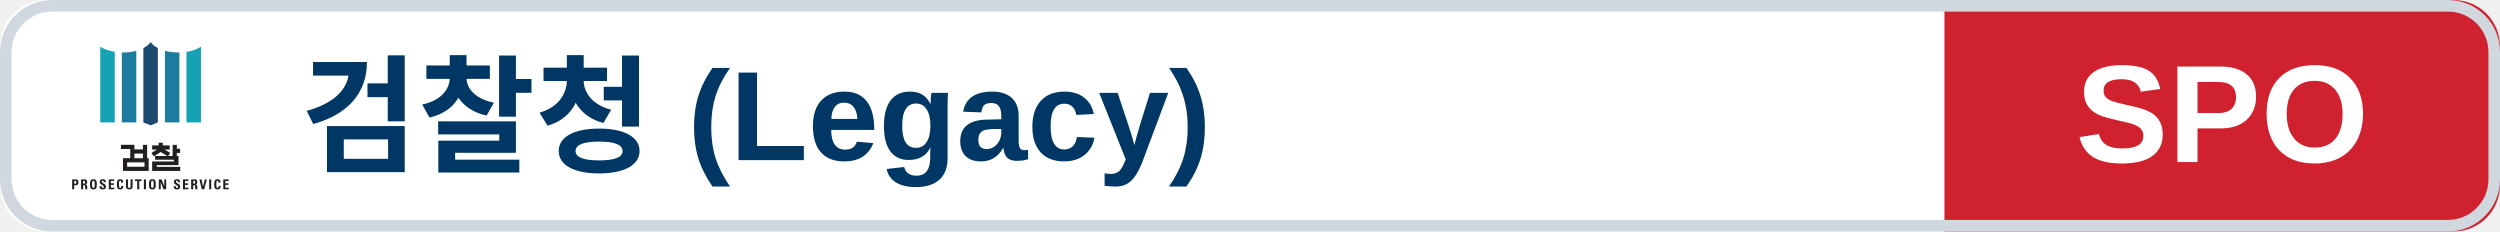
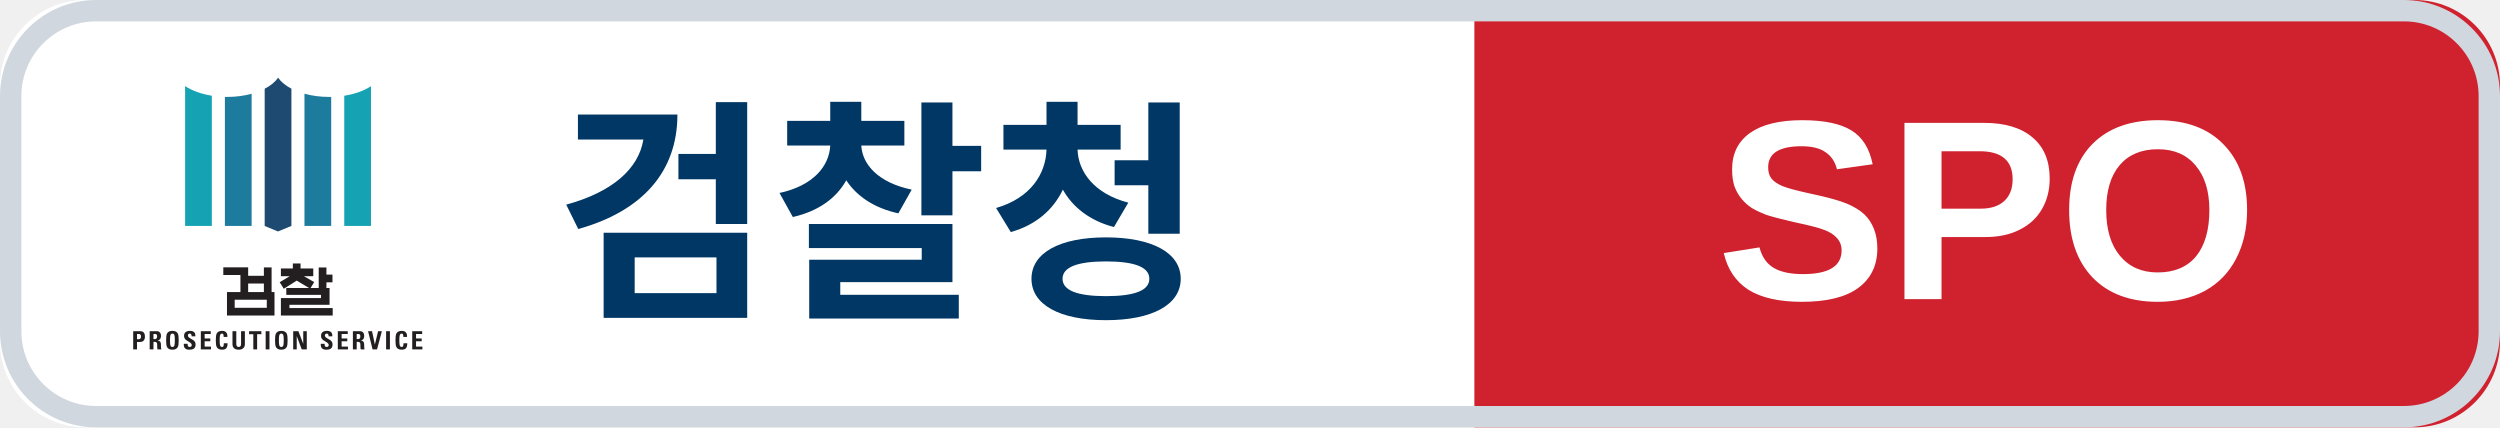
- <svg xmlns="http://www.w3.org/2000/svg" width="216.0" height="20" viewBox="0 0 216.0 20" role="img" aria-label="검찰청 (Legacy) SPO">
+ <svg xmlns="http://www.w3.org/2000/svg" width="117.0" height="20" viewBox="0 0 117.0 20" role="img" aria-label="검찰청 SPO">
  <defs>
    <clipPath id="badge-shape">
-       <rect width="216.0" height="20" rx="4" />
+       <rect width="117.0" height="20" rx="4" />
    </clipPath>
  </defs>
  <g clip-path="url(#badge-shape)">
-     <rect width="216.0" height="20" rx="4" fill="#ffffff" />
-     <path d="M168.0 0h48v20h-48z" fill="#cf222e" />
+     <rect width="117.0" height="20" rx="4" fill="#ffffff" />
+     <path d="M69.0 0h48v20h-48z" fill="#cf222e" />
  </g>
-   <rect x="0.5" y="0.5" width="215.0" height="19" rx="4" fill="none" stroke="#d0d7de" />
+   <rect x="0.5" y="0.5" width="116.0" height="19" rx="4" fill="none" stroke="#d0d7de" />
  <g transform="translate(6.000 3.000) scale(0.046667)">
    <path d="M958.823 448.355v143.184h29.407V437.851c-7.535 4.953-17.738 8.66-29.407 10.504" style="fill:#15a3b4;fill-rule:nonzero;stroke:none" transform="translate(-657.5 -377.028)scale(.9117)" />
    <path d="M942.128 449.649c-9.748 0-18.942-1.275-27.07-3.52v145.41h29.41V449.61c-.78.02-1.556.039-2.34.039" style="fill:#1d7c9e;fill-rule:nonzero;stroke:none" transform="translate(-657.5 -377.028)scale(.9117)" />
    <path d="M783.77 437.732v153.807h29.405V448.326c-11.685-1.863-21.892-5.608-29.406-10.594" style="fill:#15a3b4;fill-rule:nonzero;stroke:none" transform="translate(-657.5 -377.028)scale(.9117)" />
    <path d="M886.068 428.452c-3.173 4.67-8.262 8.836-14.77 12.208v150.927l14.613 6.057 14.788-6.105V440.573c-6.428-3.357-11.482-7.489-14.631-12.121" style="fill:#1e4a71;fill-rule:nonzero;stroke:none" transform="translate(-657.5 -377.028)scale(.9117)" />
    <path d="M830.044 449.649c-.842 0-1.683-.02-2.514-.039V591.54h29.408V446.172c-8.087 2.21-17.217 3.477-26.894 3.477" style="fill:#1d7c9e;fill-rule:nonzero;stroke:none" transform="translate(-657.5 -377.028)scale(.9117)" />
    <path d="M878.91 637.158h-8.48v9.28H853.11v-9.372h-27.326v8.493h18.832l.02 18.723h-14.808v25.807H882.1v-25.807h-3.19zm-25.8 17.768h17.321v9.356H853.11zm-14.798 26.675v-8.85h35.307v8.85zM898.562 681.888v-3.563h44.097v-18.528h-3.443v-6.238h6.649v-8.486h-6.65v-7.8h-8.483v22.524h-8.911l3.907-6.49-11.31-6.468h10.325v-8.493h-13.976v-5.5h-8.493v5.5H889.14v8.493h9.726l-11.063 6.62 4.522 7.199 14.239-8.97 13.45 8.11h-24.95v7.553h38.17v3.528H889.14v19.268h56.989v-8.259zM726.67 727.37v-20.06h7.553q5.337 0 5.335 6.001 0 5.89-5.584 5.89h-3.111v8.168zm4.194-16.975v5.724h2.332q.918 0 1.527-.862.586-.778.585-1.833.001-3.03-2.333-3.029zM748.975 719.062v8.307h-4.196V707.31h7.752q2.197 0 3.444 1.369 1.252 1.369 1.252 3.91 0 4.331-3.723 4.944 3.641.445 3.64 3.946 0 4.89.472 5.89h-4.112q-.36-.778-.416-1.918-.027-.221-.028-1.971 0-2.418-.277-3.112c-.39-.871-1.295-1.306-2.724-1.306zm0-8.668v5.585h1.86q1.14-.001 1.696-1.001.446-.779.446-1.945-.001-2.639-2.141-2.639zM769.813 727.701q-4.612.001-6.055-3.223-.863-1.915-.862-7.138-.001-5.252.862-7.168 1.442-3.195 6.055-3.196 4.612.001 6.057 3.196.859 1.916.86 7.168-.001 5.223-.86 7.138-1.445 3.224-6.057 3.223m0-3q1.668 0 2.223-1.748.443-1.447.443-5.613 0-4.168-.443-5.613-.555-1.75-2.223-1.75-1.666 0-2.224 1.75-.445 1.444-.445 5.613.001 4.166.445 5.613.558 1.748 2.224 1.748M795.289 721.895q-.001 3.475-2.306 4.862-1.613.945-4.694.944-5.974 0-5.974-5.668.001-.414.026-.859h4.197q.001 1.806.333 2.472.5 1.055 2.056 1.055 2.11.002 2.111-2.278.001-1.443-2.194-2.833-3.947-2.472-4.057-2.585-2.195-1.832-2.195-4.388 0-5.64 6.614-5.64 6.222 0 5.834 6.028h-4.085q0-3.028-1.945-3.027-2.167 0-2.167 2.138 0 1.53 2.195 2.832 3.917 2.337 4.056 2.447 2.195 1.807 2.195 4.5M812.236 727.37h-11.17v-20.06h10.948v3.084h-6.75v4.945h6.221v3.084h-6.222v5.861h6.973zM824.462 727.701q-4.614.001-6.06-3.223-.86-1.915-.86-7.138 0-5.252.86-7.168 1.446-3.195 6.06-3.196 6.08.001 5.832 6.667h-4.113q0-2-.386-2.833-.39-.832-1.333-.832-1.67 0-2.224 1.749-.446 1.444-.445 5.613-.001 4.166.445 5.613.555 1.748 2.224 1.748 1.247 0 1.664-1.444.166-.639.252-2.64h4.14q.001 3.89-1.557 5.557-1.417 1.527-4.499 1.527M845.323 707.31h4.197v14.223q.001 2.586-1.474 4.195-1.804 1.974-5.334 1.973-3.388 0-5.14-1.666-1.694-1.583-1.695-4.502V707.31h4.197v13.947q0 3.445 2.583 3.444 2.667 0 2.666-3.444zM854.132 707.31h13.53v3.334h-4.67v16.725H858.8v-16.725h-4.668zM876.58 727.37h-4.196v-20.06h4.196zM889.608 727.701q-4.611.001-6.055-3.223-.862-1.915-.862-7.138 0-5.252.862-7.168 1.443-3.195 6.055-3.196 4.613.001 6.057 3.196.86 1.916.86 7.168 0 5.223-.86 7.138-1.444 3.224-6.057 3.223m0-3q1.668 0 2.224-1.748.443-1.447.443-5.613 0-4.168-.443-5.613-.556-1.75-2.224-1.75c-1.11 0-1.855.584-2.22 1.75q-.448 1.444-.446 5.613-.002 4.166.445 5.613c.366 1.165 1.111 1.748 2.22 1.748M906.556 727.37h-3.892v-20.06h5.699l5.36 13.89v-13.89h3.888v20.06h-5.555l-5.5-14.67zM945.965 721.895q-.001 3.475-2.305 4.862-1.612.945-4.694.944-5.976 0-5.976-5.668 0-.414.03-.859h4.195q-.001 1.806.332 2.472.5 1.055 2.057 1.055 2.111.002 2.11-2.278 0-1.443-2.195-2.833-3.946-2.472-4.056-2.585-2.194-1.832-2.193-4.388-.001-5.64 6.611-5.64 6.224 0 5.835 6.028h-4.084q-.001-3.028-1.945-3.027-2.168 0-2.167 2.138-.001 1.53 2.194 2.832 3.918 2.337 4.055 2.447 2.196 1.807 2.196 4.5M962.912 727.37h-11.167v-20.06h10.944v3.084h-6.75v4.945h6.222v3.084h-6.223v5.861h6.974zM972.525 719.062v8.307h-4.195V707.31h7.75q2.195 0 3.447 1.369c.831.913 1.251 2.215 1.251 3.91q0 4.331-3.725 4.944 3.641.445 3.64 3.946.001 4.89.471 5.89h-4.111q-.36-.778-.416-1.918-.029-.221-.027-1.971 0-2.418-.279-3.112-.583-1.306-2.723-1.306zm0-8.668v5.585h1.862q1.135-.001 1.693-1.001.447-.779.448-1.945-.001-2.639-2.141-2.639zM989.973 727.37l-4.947-20.06h4.362l3.112 14.585h.056l3.5-14.585h4.139l-5.307 20.06zM1009.06 727.37h-4.196v-20.06h4.197zM1022.088 727.701q-4.612.001-6.057-3.223-.862-1.915-.862-7.138 0-5.252.862-7.168 1.445-3.195 6.057-3.196 6.084.001 5.833 6.667h-4.113c0-1.334-.126-2.276-.387-2.833q-.39-.832-1.333-.832c-1.11 0-1.853.583-2.22 1.749q-.449 1.444-.448 5.613 0 4.166.448 5.613c.367 1.165 1.11 1.748 2.22 1.748q1.249 0 1.665-1.444.17-.639.252-2.64h4.138c0 2.593-.515 4.446-1.555 5.557q-1.417 1.527-4.5 1.527M1044.76 727.37h-11.17v-20.06h10.947v3.084h-6.752v4.945h6.22v3.084h-6.22v5.861h6.974z" style="fill:#231f20;fill-rule:nonzero;stroke:none" transform="translate(-657.5 -377.028)scale(.9117)" />
  </g>
-   <text x="26.0" y="14" fill="#003764" font-family="-apple-system, BlinkMacSystemFont, 'Segoe UI', 'Noto Sans KR', 'Malgun Gothic', Arial, sans-serif" font-size="11" font-weight="600">검찰청 (Legacy)</text>
-   <text x="192" y="14" fill="#ffffff" text-anchor="middle" font-family="Arial, Helvetica, sans-serif" font-size="12" font-weight="700">SPO</text>
+   <text x="26.0" y="14" fill="#003764" font-family="-apple-system, BlinkMacSystemFont, 'Segoe UI', 'Noto Sans KR', 'Malgun Gothic', Arial, sans-serif" font-size="11" font-weight="600">검찰청</text>
+   <text x="93" y="14" fill="#ffffff" text-anchor="middle" font-family="Arial, Helvetica, sans-serif" font-size="12" font-weight="700">SPO</text>
</svg>
